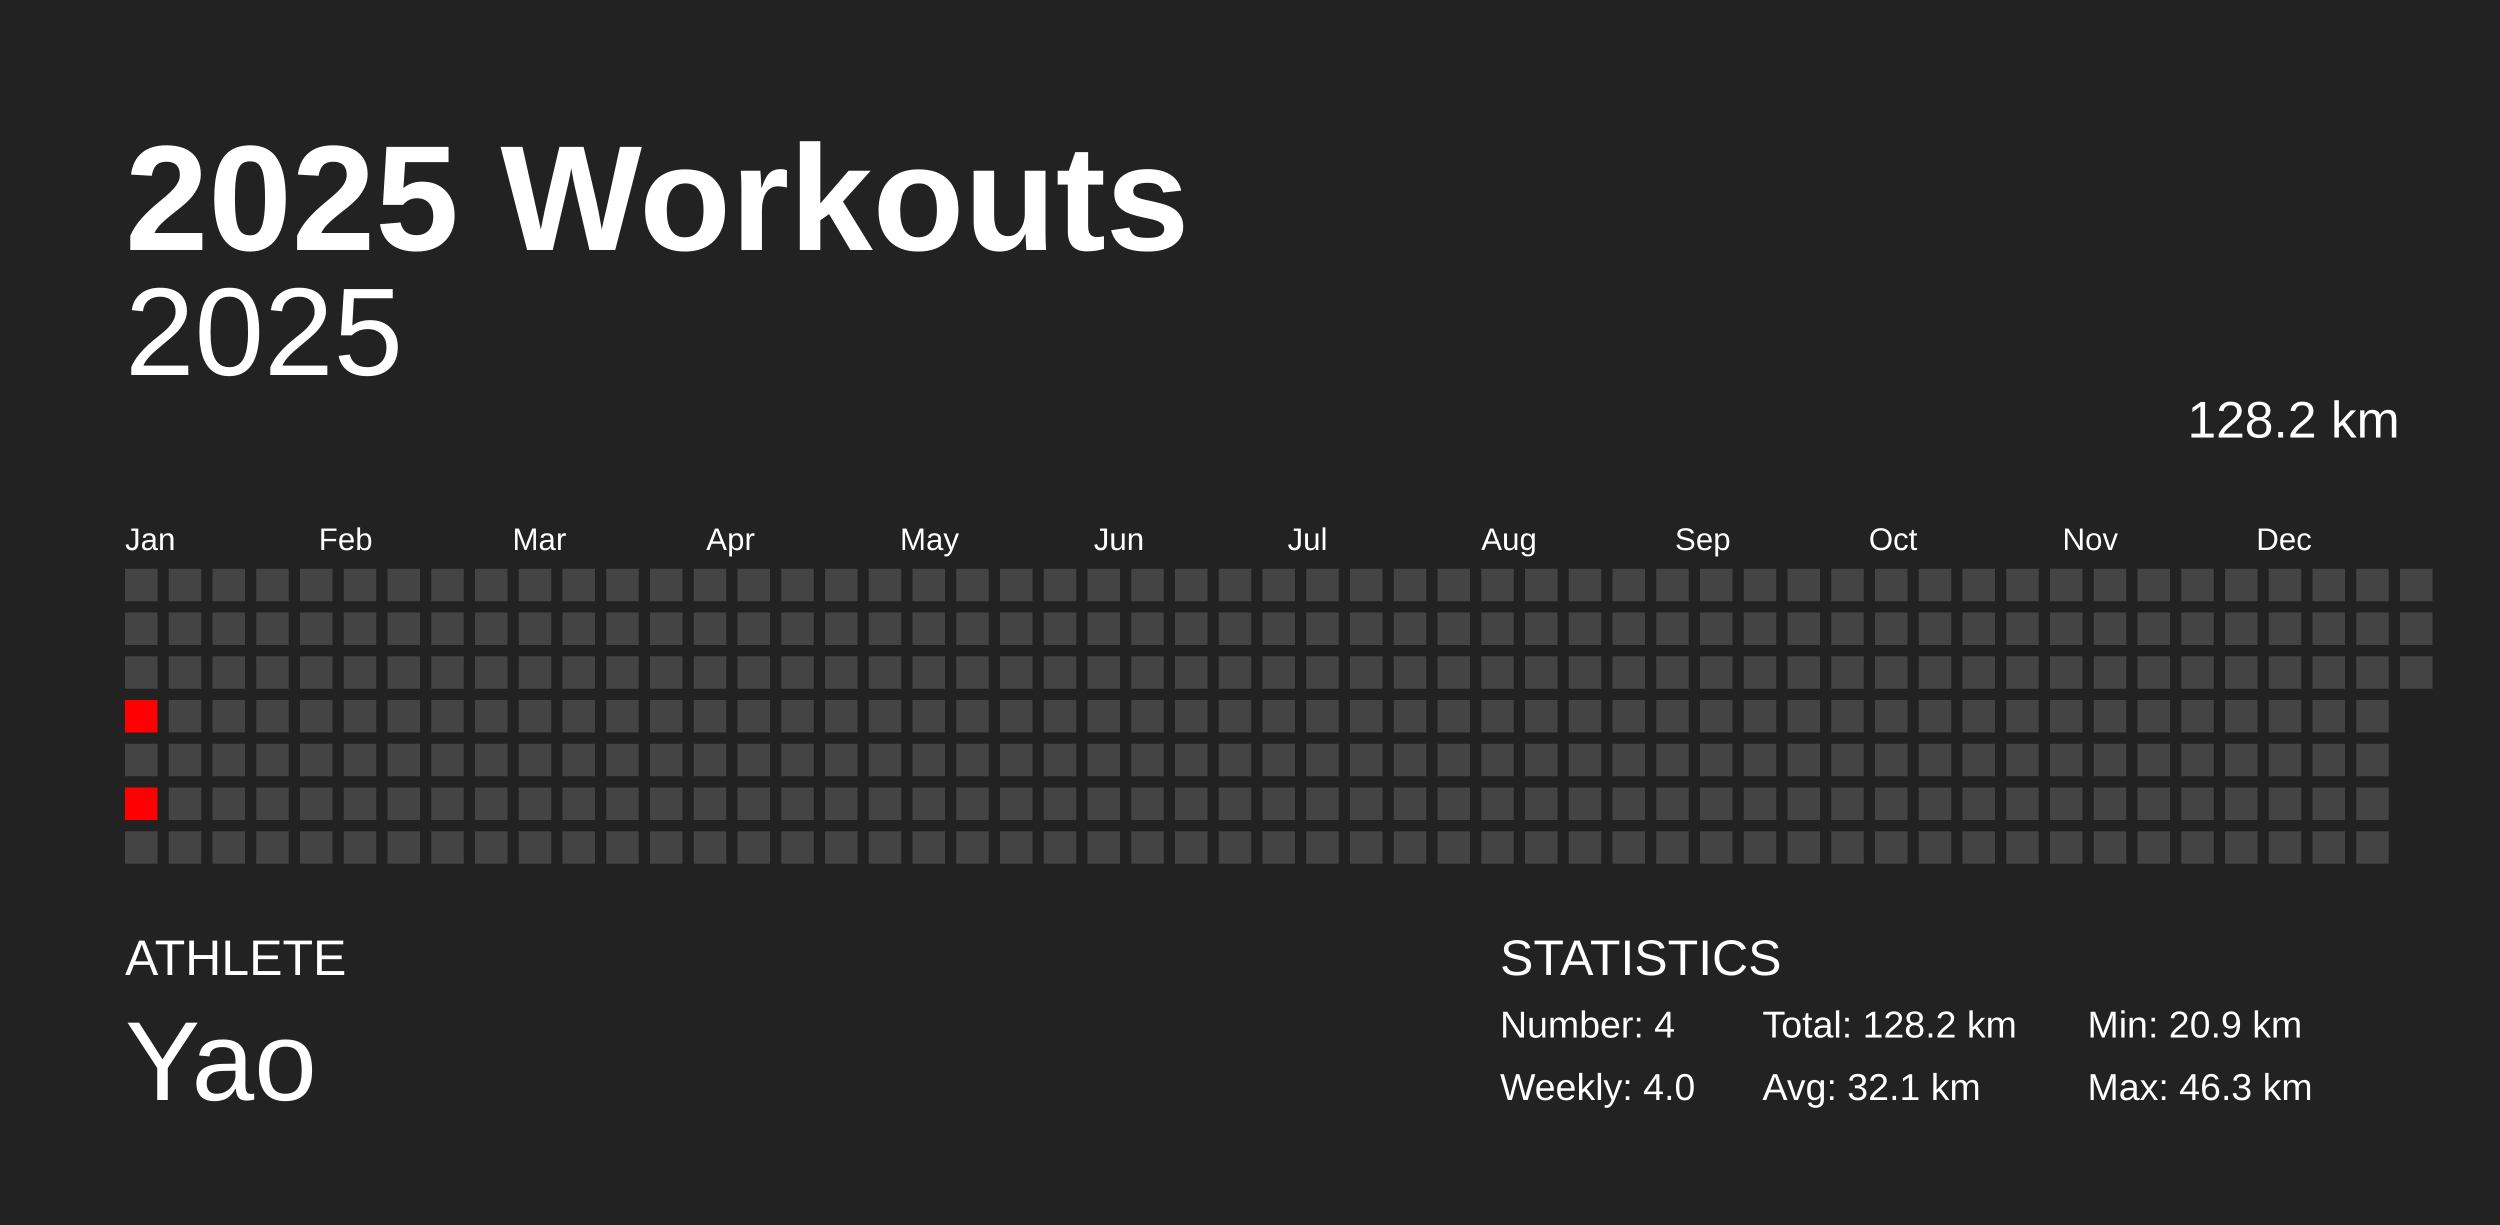
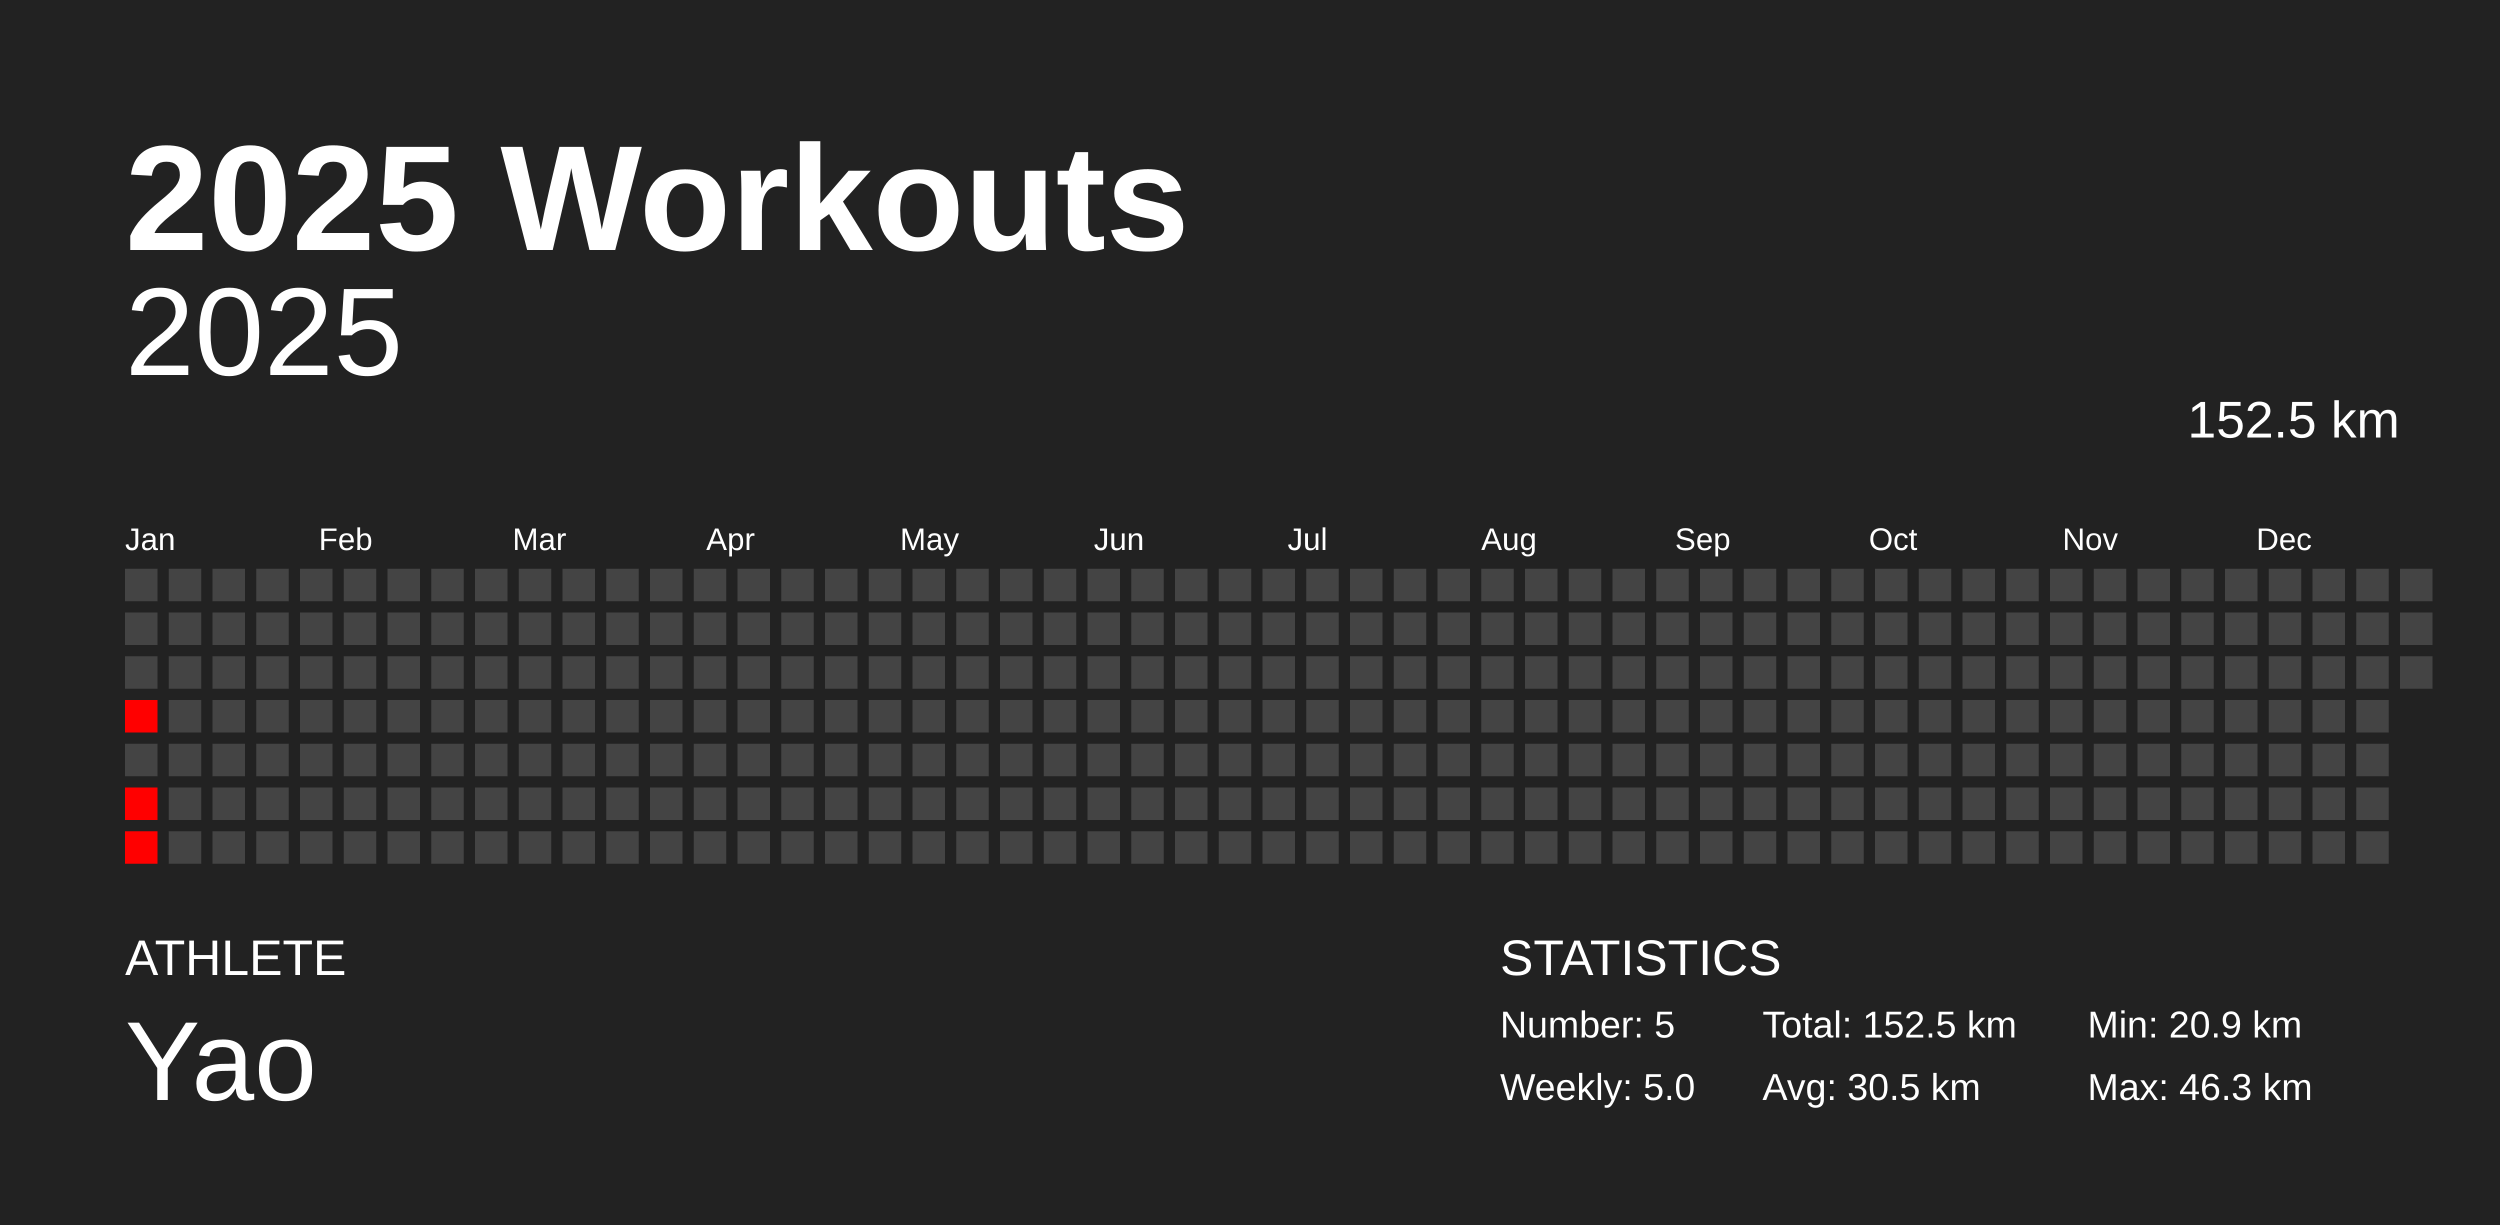
<svg xmlns="http://www.w3.org/2000/svg" baseProfile="full" height="98mm" version="1.1" viewBox="0,0,200,98" width="200mm">
  <defs />
  <rect fill="#222222" height="98" width="200" x="0" y="0" />
  <text fill="#FFFFFF" style="font-size:12px; font-family:Arial; font-weight:bold;" x="10" y="20">2025 Workouts</text>
  <text fill="#FFFFFF" style="font-size:4px; font-family:Arial" x="10" y="78">ATHLETE</text>
  <text fill="#FFFFFF" style="font-size:9px; font-family:Arial" x="10" y="88">Yao</text>
  <text fill="#FFFFFF" style="font-size:4px; font-family:Arial" x="120" y="78">STATISTICS</text>
-   <text fill="#FFFFFF" style="font-size:3px; font-family:Arial" x="120" y="83">Number: 4</text>
-   <text fill="#FFFFFF" style="font-size:3px; font-family:Arial" x="120" y="88">Weekly: 4.0</text>
-   <text fill="#FFFFFF" style="font-size:3px; font-family:Arial" x="141" y="83">Total: 128.2 km</text>
-   <text fill="#FFFFFF" style="font-size:3px; font-family:Arial" x="141" y="88">Avg: 32.1 km</text>
+   <text fill="#FFFFFF" style="font-size:3px; font-family:Arial" x="120" y="83">Number: 5</text>
+   <text fill="#FFFFFF" style="font-size:3px; font-family:Arial" x="120" y="88">Weekly: 5.0</text>
+   <text fill="#FFFFFF" style="font-size:3px; font-family:Arial" x="141" y="83">Total: 152.5 km</text>
+   <text fill="#FFFFFF" style="font-size:3px; font-family:Arial" x="141" y="88">Avg: 30.5 km</text>
  <text fill="#FFFFFF" style="font-size:3px; font-family:Arial" x="167" y="83">Min: 20.9 km</text>
  <text fill="#FFFFFF" style="font-size:3px; font-family:Arial" x="167" y="88">Max: 46.3 km</text>
  <text alignment-baseline="hanging" fill="#FFFFFF" style="font-size:10.0px; font-family:Arial;" x="10" y="30">2025</text>
-   <text alignment-baseline="hanging" fill="#FFFFFF" style="font-size:4.125px; font-family:Arial;" x="175" y="35">128.2 km</text>
+   <text alignment-baseline="hanging" fill="#FFFFFF" style="font-size:4.125px; font-family:Arial;" x="175" y="35">152.5 km</text>
  <text fill="#FFFFFF" style="font-size:2.5px; font-family:Arial" x="10.0" y="44">Jan</text>
  <text fill="#FFFFFF" style="font-size:2.5px; font-family:Arial" x="25.5" y="44">Feb</text>
  <text fill="#FFFFFF" style="font-size:2.5px; font-family:Arial" x="41.0" y="44">Mar</text>
  <text fill="#FFFFFF" style="font-size:2.5px; font-family:Arial" x="56.5" y="44">Apr</text>
  <text fill="#FFFFFF" style="font-size:2.5px; font-family:Arial" x="72.0" y="44">May</text>
  <text fill="#FFFFFF" style="font-size:2.5px; font-family:Arial" x="87.5" y="44">Jun</text>
  <text fill="#FFFFFF" style="font-size:2.5px; font-family:Arial" x="103.0" y="44">Jul</text>
  <text fill="#FFFFFF" style="font-size:2.5px; font-family:Arial" x="118.5" y="44">Aug</text>
  <text fill="#FFFFFF" style="font-size:2.5px; font-family:Arial" x="134.0" y="44">Sep</text>
  <text fill="#FFFFFF" style="font-size:2.5px; font-family:Arial" x="149.5" y="44">Oct</text>
  <text fill="#FFFFFF" style="font-size:2.5px; font-family:Arial" x="165.0" y="44">Nov</text>
  <text fill="#FFFFFF" style="font-size:2.5px; font-family:Arial" x="180.5" y="44">Dec</text>
  <rect fill="#444444" height="2.6" width="2.6" x="10.0" y="45.5" />
  <rect fill="#444444" height="2.6" width="2.6" x="10.0" y="49.0" />
  <rect fill="#444444" height="2.6" width="2.6" x="10.0" y="52.5" />
  <rect fill="red" height="2.6" width="2.6" x="10.0" y="56.0" />
  <rect fill="#444444" height="2.6" width="2.6" x="10.0" y="59.5" />
  <rect fill="red" height="2.6" width="2.6" x="10.0" y="63.0" />
-   <rect fill="#444444" height="2.6" width="2.6" x="10.0" y="66.5" />
+   <rect fill="red" height="2.6" width="2.6" x="10.0" y="66.5" />
  <rect fill="#444444" height="2.6" width="2.6" x="13.5" y="45.5" />
  <rect fill="#444444" height="2.6" width="2.6" x="13.5" y="49.0" />
  <rect fill="#444444" height="2.6" width="2.6" x="13.5" y="52.5" />
  <rect fill="#444444" height="2.6" width="2.6" x="13.5" y="56.0" />
  <rect fill="#444444" height="2.6" width="2.6" x="13.5" y="59.5" />
  <rect fill="#444444" height="2.6" width="2.6" x="13.5" y="63.0" />
  <rect fill="#444444" height="2.6" width="2.6" x="13.5" y="66.5" />
  <rect fill="#444444" height="2.6" width="2.6" x="17.0" y="45.5" />
  <rect fill="#444444" height="2.6" width="2.6" x="17.0" y="49.0" />
  <rect fill="#444444" height="2.6" width="2.6" x="17.0" y="52.5" />
  <rect fill="#444444" height="2.6" width="2.6" x="17.0" y="56.0" />
  <rect fill="#444444" height="2.6" width="2.6" x="17.0" y="59.5" />
  <rect fill="#444444" height="2.6" width="2.6" x="17.0" y="63.0" />
  <rect fill="#444444" height="2.6" width="2.6" x="17.0" y="66.5" />
  <rect fill="#444444" height="2.6" width="2.6" x="20.5" y="45.5" />
  <rect fill="#444444" height="2.6" width="2.6" x="20.5" y="49.0" />
  <rect fill="#444444" height="2.6" width="2.6" x="20.5" y="52.5" />
  <rect fill="#444444" height="2.6" width="2.6" x="20.5" y="56.0" />
  <rect fill="#444444" height="2.6" width="2.6" x="20.5" y="59.5" />
  <rect fill="#444444" height="2.6" width="2.6" x="20.5" y="63.0" />
  <rect fill="#444444" height="2.6" width="2.6" x="20.5" y="66.5" />
  <rect fill="#444444" height="2.6" width="2.6" x="24.0" y="45.5" />
  <rect fill="#444444" height="2.6" width="2.6" x="24.0" y="49.0" />
  <rect fill="#444444" height="2.6" width="2.6" x="24.0" y="52.5" />
  <rect fill="#444444" height="2.6" width="2.6" x="24.0" y="56.0" />
  <rect fill="#444444" height="2.6" width="2.6" x="24.0" y="59.5" />
  <rect fill="#444444" height="2.6" width="2.6" x="24.0" y="63.0" />
  <rect fill="#444444" height="2.6" width="2.6" x="24.0" y="66.5" />
  <rect fill="#444444" height="2.6" width="2.6" x="27.5" y="45.5" />
  <rect fill="#444444" height="2.6" width="2.6" x="27.5" y="49.0" />
  <rect fill="#444444" height="2.6" width="2.6" x="27.5" y="52.5" />
  <rect fill="#444444" height="2.6" width="2.6" x="27.5" y="56.0" />
  <rect fill="#444444" height="2.6" width="2.6" x="27.5" y="59.5" />
  <rect fill="#444444" height="2.6" width="2.6" x="27.5" y="63.0" />
  <rect fill="#444444" height="2.6" width="2.6" x="27.5" y="66.5" />
  <rect fill="#444444" height="2.6" width="2.6" x="31.0" y="45.5" />
  <rect fill="#444444" height="2.6" width="2.6" x="31.0" y="49.0" />
  <rect fill="#444444" height="2.6" width="2.6" x="31.0" y="52.5" />
  <rect fill="#444444" height="2.6" width="2.6" x="31.0" y="56.0" />
  <rect fill="#444444" height="2.6" width="2.6" x="31.0" y="59.5" />
  <rect fill="#444444" height="2.6" width="2.6" x="31.0" y="63.0" />
  <rect fill="#444444" height="2.6" width="2.6" x="31.0" y="66.5" />
  <rect fill="#444444" height="2.6" width="2.6" x="34.5" y="45.5" />
  <rect fill="#444444" height="2.6" width="2.6" x="34.5" y="49.0" />
  <rect fill="#444444" height="2.6" width="2.6" x="34.5" y="52.5" />
  <rect fill="#444444" height="2.6" width="2.6" x="34.5" y="56.0" />
  <rect fill="#444444" height="2.6" width="2.6" x="34.5" y="59.5" />
  <rect fill="#444444" height="2.6" width="2.6" x="34.5" y="63.0" />
  <rect fill="#444444" height="2.6" width="2.6" x="34.5" y="66.5" />
  <rect fill="#444444" height="2.6" width="2.6" x="38.0" y="45.5" />
  <rect fill="#444444" height="2.6" width="2.6" x="38.0" y="49.0" />
  <rect fill="#444444" height="2.6" width="2.6" x="38.0" y="52.5" />
  <rect fill="#444444" height="2.6" width="2.6" x="38.0" y="56.0" />
  <rect fill="#444444" height="2.6" width="2.6" x="38.0" y="59.5" />
  <rect fill="#444444" height="2.6" width="2.6" x="38.0" y="63.0" />
  <rect fill="#444444" height="2.6" width="2.6" x="38.0" y="66.5" />
  <rect fill="#444444" height="2.6" width="2.6" x="41.5" y="45.5" />
  <rect fill="#444444" height="2.6" width="2.6" x="41.5" y="49.0" />
  <rect fill="#444444" height="2.6" width="2.6" x="41.5" y="52.5" />
  <rect fill="#444444" height="2.6" width="2.6" x="41.5" y="56.0" />
  <rect fill="#444444" height="2.6" width="2.6" x="41.5" y="59.5" />
  <rect fill="#444444" height="2.6" width="2.6" x="41.5" y="63.0" />
  <rect fill="#444444" height="2.6" width="2.6" x="41.5" y="66.5" />
  <rect fill="#444444" height="2.6" width="2.6" x="45.0" y="45.5" />
  <rect fill="#444444" height="2.6" width="2.6" x="45.0" y="49.0" />
  <rect fill="#444444" height="2.6" width="2.6" x="45.0" y="52.5" />
  <rect fill="#444444" height="2.6" width="2.6" x="45.0" y="56.0" />
  <rect fill="#444444" height="2.6" width="2.6" x="45.0" y="59.5" />
  <rect fill="#444444" height="2.6" width="2.6" x="45.0" y="63.0" />
  <rect fill="#444444" height="2.6" width="2.6" x="45.0" y="66.5" />
  <rect fill="#444444" height="2.6" width="2.6" x="48.5" y="45.5" />
  <rect fill="#444444" height="2.6" width="2.6" x="48.5" y="49.0" />
  <rect fill="#444444" height="2.6" width="2.6" x="48.5" y="52.5" />
  <rect fill="#444444" height="2.6" width="2.6" x="48.5" y="56.0" />
  <rect fill="#444444" height="2.6" width="2.6" x="48.5" y="59.5" />
  <rect fill="#444444" height="2.6" width="2.6" x="48.5" y="63.0" />
  <rect fill="#444444" height="2.6" width="2.6" x="48.5" y="66.5" />
  <rect fill="#444444" height="2.6" width="2.6" x="52.0" y="45.5" />
  <rect fill="#444444" height="2.6" width="2.6" x="52.0" y="49.0" />
  <rect fill="#444444" height="2.6" width="2.6" x="52.0" y="52.5" />
  <rect fill="#444444" height="2.6" width="2.6" x="52.0" y="56.0" />
  <rect fill="#444444" height="2.6" width="2.6" x="52.0" y="59.5" />
  <rect fill="#444444" height="2.6" width="2.6" x="52.0" y="63.0" />
  <rect fill="#444444" height="2.6" width="2.6" x="52.0" y="66.5" />
  <rect fill="#444444" height="2.6" width="2.6" x="55.5" y="45.5" />
  <rect fill="#444444" height="2.6" width="2.6" x="55.5" y="49.0" />
  <rect fill="#444444" height="2.6" width="2.6" x="55.5" y="52.5" />
  <rect fill="#444444" height="2.6" width="2.6" x="55.5" y="56.0" />
  <rect fill="#444444" height="2.6" width="2.6" x="55.5" y="59.5" />
  <rect fill="#444444" height="2.6" width="2.6" x="55.5" y="63.0" />
  <rect fill="#444444" height="2.6" width="2.6" x="55.5" y="66.5" />
  <rect fill="#444444" height="2.6" width="2.6" x="59.0" y="45.5" />
  <rect fill="#444444" height="2.6" width="2.6" x="59.0" y="49.0" />
  <rect fill="#444444" height="2.6" width="2.6" x="59.0" y="52.5" />
  <rect fill="#444444" height="2.6" width="2.6" x="59.0" y="56.0" />
  <rect fill="#444444" height="2.6" width="2.6" x="59.0" y="59.5" />
  <rect fill="#444444" height="2.6" width="2.6" x="59.0" y="63.0" />
  <rect fill="#444444" height="2.6" width="2.6" x="59.0" y="66.5" />
  <rect fill="#444444" height="2.6" width="2.6" x="62.5" y="45.5" />
  <rect fill="#444444" height="2.6" width="2.6" x="62.5" y="49.0" />
  <rect fill="#444444" height="2.6" width="2.6" x="62.5" y="52.5" />
  <rect fill="#444444" height="2.6" width="2.6" x="62.5" y="56.0" />
  <rect fill="#444444" height="2.6" width="2.6" x="62.5" y="59.5" />
  <rect fill="#444444" height="2.6" width="2.6" x="62.5" y="63.0" />
  <rect fill="#444444" height="2.6" width="2.6" x="62.5" y="66.5" />
  <rect fill="#444444" height="2.6" width="2.6" x="66.0" y="45.5" />
  <rect fill="#444444" height="2.6" width="2.6" x="66.0" y="49.0" />
  <rect fill="#444444" height="2.6" width="2.6" x="66.0" y="52.5" />
  <rect fill="#444444" height="2.6" width="2.6" x="66.0" y="56.0" />
  <rect fill="#444444" height="2.6" width="2.6" x="66.0" y="59.5" />
  <rect fill="#444444" height="2.6" width="2.6" x="66.0" y="63.0" />
  <rect fill="#444444" height="2.6" width="2.6" x="66.0" y="66.5" />
  <rect fill="#444444" height="2.6" width="2.6" x="69.5" y="45.5" />
  <rect fill="#444444" height="2.6" width="2.6" x="69.5" y="49.0" />
  <rect fill="#444444" height="2.6" width="2.6" x="69.5" y="52.5" />
  <rect fill="#444444" height="2.6" width="2.6" x="69.5" y="56.0" />
  <rect fill="#444444" height="2.6" width="2.6" x="69.5" y="59.5" />
  <rect fill="#444444" height="2.6" width="2.6" x="69.5" y="63.0" />
  <rect fill="#444444" height="2.6" width="2.6" x="69.5" y="66.5" />
  <rect fill="#444444" height="2.6" width="2.6" x="73.0" y="45.5" />
  <rect fill="#444444" height="2.6" width="2.6" x="73.0" y="49.0" />
  <rect fill="#444444" height="2.6" width="2.6" x="73.0" y="52.5" />
  <rect fill="#444444" height="2.6" width="2.6" x="73.0" y="56.0" />
  <rect fill="#444444" height="2.6" width="2.6" x="73.0" y="59.5" />
  <rect fill="#444444" height="2.6" width="2.6" x="73.0" y="63.0" />
  <rect fill="#444444" height="2.6" width="2.6" x="73.0" y="66.5" />
  <rect fill="#444444" height="2.6" width="2.6" x="76.5" y="45.5" />
  <rect fill="#444444" height="2.6" width="2.6" x="76.5" y="49.0" />
  <rect fill="#444444" height="2.6" width="2.6" x="76.5" y="52.5" />
  <rect fill="#444444" height="2.6" width="2.6" x="76.5" y="56.0" />
  <rect fill="#444444" height="2.6" width="2.6" x="76.5" y="59.5" />
  <rect fill="#444444" height="2.6" width="2.6" x="76.5" y="63.0" />
  <rect fill="#444444" height="2.6" width="2.6" x="76.5" y="66.5" />
  <rect fill="#444444" height="2.6" width="2.6" x="80.0" y="45.5" />
  <rect fill="#444444" height="2.6" width="2.6" x="80.0" y="49.0" />
  <rect fill="#444444" height="2.6" width="2.6" x="80.0" y="52.5" />
  <rect fill="#444444" height="2.6" width="2.6" x="80.0" y="56.0" />
  <rect fill="#444444" height="2.6" width="2.6" x="80.0" y="59.5" />
  <rect fill="#444444" height="2.6" width="2.6" x="80.0" y="63.0" />
  <rect fill="#444444" height="2.6" width="2.6" x="80.0" y="66.5" />
  <rect fill="#444444" height="2.6" width="2.6" x="83.5" y="45.5" />
  <rect fill="#444444" height="2.6" width="2.6" x="83.5" y="49.0" />
  <rect fill="#444444" height="2.6" width="2.6" x="83.5" y="52.5" />
  <rect fill="#444444" height="2.6" width="2.6" x="83.5" y="56.0" />
  <rect fill="#444444" height="2.6" width="2.6" x="83.5" y="59.5" />
  <rect fill="#444444" height="2.6" width="2.6" x="83.5" y="63.0" />
  <rect fill="#444444" height="2.6" width="2.6" x="83.5" y="66.5" />
  <rect fill="#444444" height="2.6" width="2.6" x="87.0" y="45.5" />
  <rect fill="#444444" height="2.6" width="2.6" x="87.0" y="49.0" />
  <rect fill="#444444" height="2.6" width="2.6" x="87.0" y="52.5" />
  <rect fill="#444444" height="2.6" width="2.6" x="87.0" y="56.0" />
  <rect fill="#444444" height="2.6" width="2.6" x="87.0" y="59.5" />
  <rect fill="#444444" height="2.6" width="2.6" x="87.0" y="63.0" />
  <rect fill="#444444" height="2.6" width="2.6" x="87.0" y="66.5" />
  <rect fill="#444444" height="2.6" width="2.6" x="90.5" y="45.5" />
  <rect fill="#444444" height="2.6" width="2.6" x="90.5" y="49.0" />
  <rect fill="#444444" height="2.6" width="2.6" x="90.5" y="52.5" />
  <rect fill="#444444" height="2.6" width="2.6" x="90.5" y="56.0" />
  <rect fill="#444444" height="2.6" width="2.6" x="90.5" y="59.5" />
  <rect fill="#444444" height="2.6" width="2.6" x="90.5" y="63.0" />
  <rect fill="#444444" height="2.6" width="2.6" x="90.5" y="66.5" />
  <rect fill="#444444" height="2.6" width="2.6" x="94.0" y="45.5" />
  <rect fill="#444444" height="2.6" width="2.6" x="94.0" y="49.0" />
  <rect fill="#444444" height="2.6" width="2.6" x="94.0" y="52.5" />
  <rect fill="#444444" height="2.6" width="2.6" x="94.0" y="56.0" />
  <rect fill="#444444" height="2.6" width="2.6" x="94.0" y="59.5" />
  <rect fill="#444444" height="2.6" width="2.6" x="94.0" y="63.0" />
  <rect fill="#444444" height="2.6" width="2.6" x="94.0" y="66.5" />
  <rect fill="#444444" height="2.6" width="2.6" x="97.5" y="45.5" />
  <rect fill="#444444" height="2.6" width="2.6" x="97.5" y="49.0" />
  <rect fill="#444444" height="2.6" width="2.6" x="97.5" y="52.5" />
  <rect fill="#444444" height="2.6" width="2.6" x="97.5" y="56.0" />
  <rect fill="#444444" height="2.6" width="2.6" x="97.5" y="59.5" />
  <rect fill="#444444" height="2.6" width="2.6" x="97.5" y="63.0" />
  <rect fill="#444444" height="2.6" width="2.6" x="97.5" y="66.5" />
  <rect fill="#444444" height="2.6" width="2.6" x="101.0" y="45.5" />
  <rect fill="#444444" height="2.6" width="2.6" x="101.0" y="49.0" />
  <rect fill="#444444" height="2.6" width="2.6" x="101.0" y="52.5" />
  <rect fill="#444444" height="2.6" width="2.6" x="101.0" y="56.0" />
  <rect fill="#444444" height="2.6" width="2.6" x="101.0" y="59.5" />
  <rect fill="#444444" height="2.6" width="2.6" x="101.0" y="63.0" />
  <rect fill="#444444" height="2.6" width="2.6" x="101.0" y="66.5" />
  <rect fill="#444444" height="2.6" width="2.6" x="104.5" y="45.5" />
  <rect fill="#444444" height="2.6" width="2.6" x="104.5" y="49.0" />
  <rect fill="#444444" height="2.6" width="2.6" x="104.5" y="52.5" />
  <rect fill="#444444" height="2.6" width="2.6" x="104.5" y="56.0" />
  <rect fill="#444444" height="2.6" width="2.6" x="104.5" y="59.5" />
  <rect fill="#444444" height="2.6" width="2.6" x="104.5" y="63.0" />
  <rect fill="#444444" height="2.6" width="2.6" x="104.5" y="66.5" />
  <rect fill="#444444" height="2.6" width="2.6" x="108.0" y="45.5" />
  <rect fill="#444444" height="2.6" width="2.6" x="108.0" y="49.0" />
  <rect fill="#444444" height="2.6" width="2.6" x="108.0" y="52.5" />
  <rect fill="#444444" height="2.6" width="2.6" x="108.0" y="56.0" />
  <rect fill="#444444" height="2.6" width="2.6" x="108.0" y="59.5" />
  <rect fill="#444444" height="2.6" width="2.6" x="108.0" y="63.0" />
  <rect fill="#444444" height="2.6" width="2.6" x="108.0" y="66.5" />
  <rect fill="#444444" height="2.6" width="2.6" x="111.5" y="45.5" />
  <rect fill="#444444" height="2.6" width="2.6" x="111.5" y="49.0" />
  <rect fill="#444444" height="2.6" width="2.6" x="111.5" y="52.5" />
  <rect fill="#444444" height="2.6" width="2.6" x="111.5" y="56.0" />
  <rect fill="#444444" height="2.6" width="2.6" x="111.5" y="59.5" />
  <rect fill="#444444" height="2.6" width="2.6" x="111.5" y="63.0" />
  <rect fill="#444444" height="2.6" width="2.6" x="111.5" y="66.5" />
  <rect fill="#444444" height="2.6" width="2.6" x="115.0" y="45.5" />
  <rect fill="#444444" height="2.6" width="2.6" x="115.0" y="49.0" />
  <rect fill="#444444" height="2.6" width="2.6" x="115.0" y="52.5" />
  <rect fill="#444444" height="2.6" width="2.6" x="115.0" y="56.0" />
  <rect fill="#444444" height="2.6" width="2.6" x="115.0" y="59.5" />
  <rect fill="#444444" height="2.6" width="2.6" x="115.0" y="63.0" />
  <rect fill="#444444" height="2.6" width="2.6" x="115.0" y="66.5" />
  <rect fill="#444444" height="2.6" width="2.6" x="118.5" y="45.5" />
  <rect fill="#444444" height="2.6" width="2.6" x="118.5" y="49.0" />
  <rect fill="#444444" height="2.6" width="2.6" x="118.5" y="52.5" />
  <rect fill="#444444" height="2.6" width="2.6" x="118.5" y="56.0" />
  <rect fill="#444444" height="2.6" width="2.6" x="118.5" y="59.5" />
  <rect fill="#444444" height="2.6" width="2.6" x="118.5" y="63.0" />
  <rect fill="#444444" height="2.6" width="2.6" x="118.5" y="66.5" />
  <rect fill="#444444" height="2.6" width="2.6" x="122.0" y="45.5" />
  <rect fill="#444444" height="2.6" width="2.6" x="122.0" y="49.0" />
  <rect fill="#444444" height="2.6" width="2.6" x="122.0" y="52.5" />
  <rect fill="#444444" height="2.6" width="2.6" x="122.0" y="56.0" />
  <rect fill="#444444" height="2.6" width="2.6" x="122.0" y="59.5" />
  <rect fill="#444444" height="2.6" width="2.6" x="122.0" y="63.0" />
  <rect fill="#444444" height="2.6" width="2.6" x="122.0" y="66.5" />
  <rect fill="#444444" height="2.6" width="2.6" x="125.5" y="45.5" />
  <rect fill="#444444" height="2.6" width="2.6" x="125.5" y="49.0" />
  <rect fill="#444444" height="2.6" width="2.6" x="125.5" y="52.5" />
  <rect fill="#444444" height="2.6" width="2.6" x="125.5" y="56.0" />
  <rect fill="#444444" height="2.6" width="2.6" x="125.5" y="59.5" />
  <rect fill="#444444" height="2.6" width="2.6" x="125.5" y="63.0" />
  <rect fill="#444444" height="2.6" width="2.6" x="125.5" y="66.5" />
  <rect fill="#444444" height="2.6" width="2.6" x="129.0" y="45.5" />
  <rect fill="#444444" height="2.6" width="2.6" x="129.0" y="49.0" />
  <rect fill="#444444" height="2.6" width="2.6" x="129.0" y="52.5" />
  <rect fill="#444444" height="2.6" width="2.6" x="129.0" y="56.0" />
  <rect fill="#444444" height="2.6" width="2.6" x="129.0" y="59.5" />
  <rect fill="#444444" height="2.6" width="2.6" x="129.0" y="63.0" />
  <rect fill="#444444" height="2.6" width="2.6" x="129.0" y="66.5" />
  <rect fill="#444444" height="2.6" width="2.6" x="132.5" y="45.5" />
  <rect fill="#444444" height="2.6" width="2.6" x="132.5" y="49.0" />
  <rect fill="#444444" height="2.6" width="2.6" x="132.5" y="52.5" />
  <rect fill="#444444" height="2.6" width="2.6" x="132.5" y="56.0" />
  <rect fill="#444444" height="2.6" width="2.6" x="132.5" y="59.5" />
  <rect fill="#444444" height="2.6" width="2.6" x="132.5" y="63.0" />
  <rect fill="#444444" height="2.6" width="2.6" x="132.5" y="66.5" />
  <rect fill="#444444" height="2.6" width="2.6" x="136.0" y="45.5" />
  <rect fill="#444444" height="2.6" width="2.6" x="136.0" y="49.0" />
  <rect fill="#444444" height="2.6" width="2.6" x="136.0" y="52.5" />
  <rect fill="#444444" height="2.6" width="2.6" x="136.0" y="56.0" />
  <rect fill="#444444" height="2.6" width="2.6" x="136.0" y="59.5" />
  <rect fill="#444444" height="2.6" width="2.6" x="136.0" y="63.0" />
  <rect fill="#444444" height="2.6" width="2.6" x="136.0" y="66.5" />
  <rect fill="#444444" height="2.6" width="2.6" x="139.5" y="45.5" />
  <rect fill="#444444" height="2.6" width="2.6" x="139.5" y="49.0" />
  <rect fill="#444444" height="2.6" width="2.6" x="139.5" y="52.5" />
  <rect fill="#444444" height="2.6" width="2.6" x="139.5" y="56.0" />
  <rect fill="#444444" height="2.6" width="2.6" x="139.5" y="59.5" />
  <rect fill="#444444" height="2.6" width="2.6" x="139.5" y="63.0" />
  <rect fill="#444444" height="2.6" width="2.6" x="139.5" y="66.5" />
  <rect fill="#444444" height="2.6" width="2.6" x="143.0" y="45.5" />
  <rect fill="#444444" height="2.6" width="2.6" x="143.0" y="49.0" />
  <rect fill="#444444" height="2.6" width="2.6" x="143.0" y="52.5" />
  <rect fill="#444444" height="2.6" width="2.6" x="143.0" y="56.0" />
  <rect fill="#444444" height="2.6" width="2.6" x="143.0" y="59.5" />
  <rect fill="#444444" height="2.6" width="2.6" x="143.0" y="63.0" />
  <rect fill="#444444" height="2.6" width="2.6" x="143.0" y="66.5" />
  <rect fill="#444444" height="2.6" width="2.6" x="146.5" y="45.5" />
  <rect fill="#444444" height="2.6" width="2.6" x="146.5" y="49.0" />
  <rect fill="#444444" height="2.6" width="2.6" x="146.5" y="52.5" />
  <rect fill="#444444" height="2.6" width="2.6" x="146.5" y="56.0" />
  <rect fill="#444444" height="2.6" width="2.6" x="146.5" y="59.5" />
  <rect fill="#444444" height="2.6" width="2.6" x="146.5" y="63.0" />
  <rect fill="#444444" height="2.6" width="2.6" x="146.5" y="66.5" />
  <rect fill="#444444" height="2.6" width="2.6" x="150.0" y="45.5" />
  <rect fill="#444444" height="2.6" width="2.6" x="150.0" y="49.0" />
  <rect fill="#444444" height="2.6" width="2.6" x="150.0" y="52.5" />
  <rect fill="#444444" height="2.6" width="2.6" x="150.0" y="56.0" />
  <rect fill="#444444" height="2.6" width="2.6" x="150.0" y="59.5" />
  <rect fill="#444444" height="2.6" width="2.6" x="150.0" y="63.0" />
  <rect fill="#444444" height="2.6" width="2.6" x="150.0" y="66.5" />
  <rect fill="#444444" height="2.6" width="2.6" x="153.5" y="45.5" />
  <rect fill="#444444" height="2.6" width="2.6" x="153.5" y="49.0" />
  <rect fill="#444444" height="2.6" width="2.6" x="153.5" y="52.5" />
  <rect fill="#444444" height="2.6" width="2.6" x="153.5" y="56.0" />
  <rect fill="#444444" height="2.6" width="2.6" x="153.5" y="59.5" />
  <rect fill="#444444" height="2.6" width="2.6" x="153.5" y="63.0" />
  <rect fill="#444444" height="2.6" width="2.6" x="153.5" y="66.5" />
  <rect fill="#444444" height="2.6" width="2.6" x="157.0" y="45.5" />
  <rect fill="#444444" height="2.6" width="2.6" x="157.0" y="49.0" />
  <rect fill="#444444" height="2.6" width="2.6" x="157.0" y="52.5" />
  <rect fill="#444444" height="2.6" width="2.6" x="157.0" y="56.0" />
  <rect fill="#444444" height="2.6" width="2.6" x="157.0" y="59.5" />
  <rect fill="#444444" height="2.6" width="2.6" x="157.0" y="63.0" />
  <rect fill="#444444" height="2.6" width="2.6" x="157.0" y="66.5" />
  <rect fill="#444444" height="2.6" width="2.6" x="160.5" y="45.5" />
  <rect fill="#444444" height="2.6" width="2.6" x="160.5" y="49.0" />
  <rect fill="#444444" height="2.6" width="2.6" x="160.5" y="52.5" />
  <rect fill="#444444" height="2.6" width="2.6" x="160.5" y="56.0" />
  <rect fill="#444444" height="2.6" width="2.6" x="160.5" y="59.5" />
  <rect fill="#444444" height="2.6" width="2.6" x="160.5" y="63.0" />
  <rect fill="#444444" height="2.6" width="2.6" x="160.5" y="66.5" />
  <rect fill="#444444" height="2.6" width="2.6" x="164.0" y="45.5" />
  <rect fill="#444444" height="2.6" width="2.6" x="164.0" y="49.0" />
  <rect fill="#444444" height="2.6" width="2.6" x="164.0" y="52.5" />
  <rect fill="#444444" height="2.6" width="2.6" x="164.0" y="56.0" />
  <rect fill="#444444" height="2.6" width="2.6" x="164.0" y="59.5" />
  <rect fill="#444444" height="2.6" width="2.6" x="164.0" y="63.0" />
  <rect fill="#444444" height="2.6" width="2.6" x="164.0" y="66.5" />
  <rect fill="#444444" height="2.6" width="2.6" x="167.5" y="45.5" />
  <rect fill="#444444" height="2.6" width="2.6" x="167.5" y="49.0" />
  <rect fill="#444444" height="2.6" width="2.6" x="167.5" y="52.5" />
  <rect fill="#444444" height="2.6" width="2.6" x="167.5" y="56.0" />
  <rect fill="#444444" height="2.6" width="2.6" x="167.5" y="59.5" />
  <rect fill="#444444" height="2.6" width="2.6" x="167.5" y="63.0" />
  <rect fill="#444444" height="2.6" width="2.6" x="167.5" y="66.5" />
  <rect fill="#444444" height="2.6" width="2.6" x="171.0" y="45.5" />
  <rect fill="#444444" height="2.6" width="2.6" x="171.0" y="49.0" />
  <rect fill="#444444" height="2.6" width="2.6" x="171.0" y="52.5" />
  <rect fill="#444444" height="2.6" width="2.6" x="171.0" y="56.0" />
  <rect fill="#444444" height="2.6" width="2.6" x="171.0" y="59.5" />
  <rect fill="#444444" height="2.6" width="2.6" x="171.0" y="63.0" />
  <rect fill="#444444" height="2.6" width="2.6" x="171.0" y="66.5" />
  <rect fill="#444444" height="2.6" width="2.6" x="174.5" y="45.5" />
  <rect fill="#444444" height="2.6" width="2.6" x="174.5" y="49.0" />
  <rect fill="#444444" height="2.6" width="2.6" x="174.5" y="52.5" />
  <rect fill="#444444" height="2.6" width="2.6" x="174.5" y="56.0" />
  <rect fill="#444444" height="2.6" width="2.6" x="174.5" y="59.5" />
  <rect fill="#444444" height="2.6" width="2.6" x="174.5" y="63.0" />
  <rect fill="#444444" height="2.6" width="2.6" x="174.5" y="66.5" />
  <rect fill="#444444" height="2.6" width="2.6" x="178.0" y="45.5" />
  <rect fill="#444444" height="2.6" width="2.6" x="178.0" y="49.0" />
  <rect fill="#444444" height="2.6" width="2.6" x="178.0" y="52.5" />
  <rect fill="#444444" height="2.6" width="2.6" x="178.0" y="56.0" />
  <rect fill="#444444" height="2.6" width="2.6" x="178.0" y="59.5" />
  <rect fill="#444444" height="2.6" width="2.6" x="178.0" y="63.0" />
  <rect fill="#444444" height="2.6" width="2.6" x="178.0" y="66.5" />
  <rect fill="#444444" height="2.6" width="2.6" x="181.5" y="45.5" />
  <rect fill="#444444" height="2.6" width="2.6" x="181.5" y="49.0" />
  <rect fill="#444444" height="2.6" width="2.6" x="181.5" y="52.5" />
  <rect fill="#444444" height="2.6" width="2.6" x="181.5" y="56.0" />
  <rect fill="#444444" height="2.6" width="2.6" x="181.5" y="59.5" />
  <rect fill="#444444" height="2.6" width="2.6" x="181.5" y="63.0" />
  <rect fill="#444444" height="2.6" width="2.6" x="181.5" y="66.5" />
  <rect fill="#444444" height="2.6" width="2.6" x="185.0" y="45.5" />
  <rect fill="#444444" height="2.6" width="2.6" x="185.0" y="49.0" />
  <rect fill="#444444" height="2.6" width="2.6" x="185.0" y="52.5" />
  <rect fill="#444444" height="2.6" width="2.6" x="185.0" y="56.0" />
  <rect fill="#444444" height="2.6" width="2.6" x="185.0" y="59.5" />
  <rect fill="#444444" height="2.6" width="2.6" x="185.0" y="63.0" />
  <rect fill="#444444" height="2.6" width="2.6" x="185.0" y="66.5" />
  <rect fill="#444444" height="2.6" width="2.6" x="188.5" y="45.5" />
  <rect fill="#444444" height="2.6" width="2.6" x="188.5" y="49.0" />
  <rect fill="#444444" height="2.6" width="2.6" x="188.5" y="52.5" />
  <rect fill="#444444" height="2.6" width="2.6" x="188.5" y="56.0" />
  <rect fill="#444444" height="2.6" width="2.6" x="188.5" y="59.5" />
  <rect fill="#444444" height="2.6" width="2.6" x="188.5" y="63.0" />
  <rect fill="#444444" height="2.6" width="2.6" x="188.5" y="66.5" />
  <rect fill="#444444" height="2.6" width="2.6" x="192.0" y="45.5" />
  <rect fill="#444444" height="2.6" width="2.6" x="192.0" y="49.0" />
  <rect fill="#444444" height="2.6" width="2.6" x="192.0" y="52.5" />
</svg>
